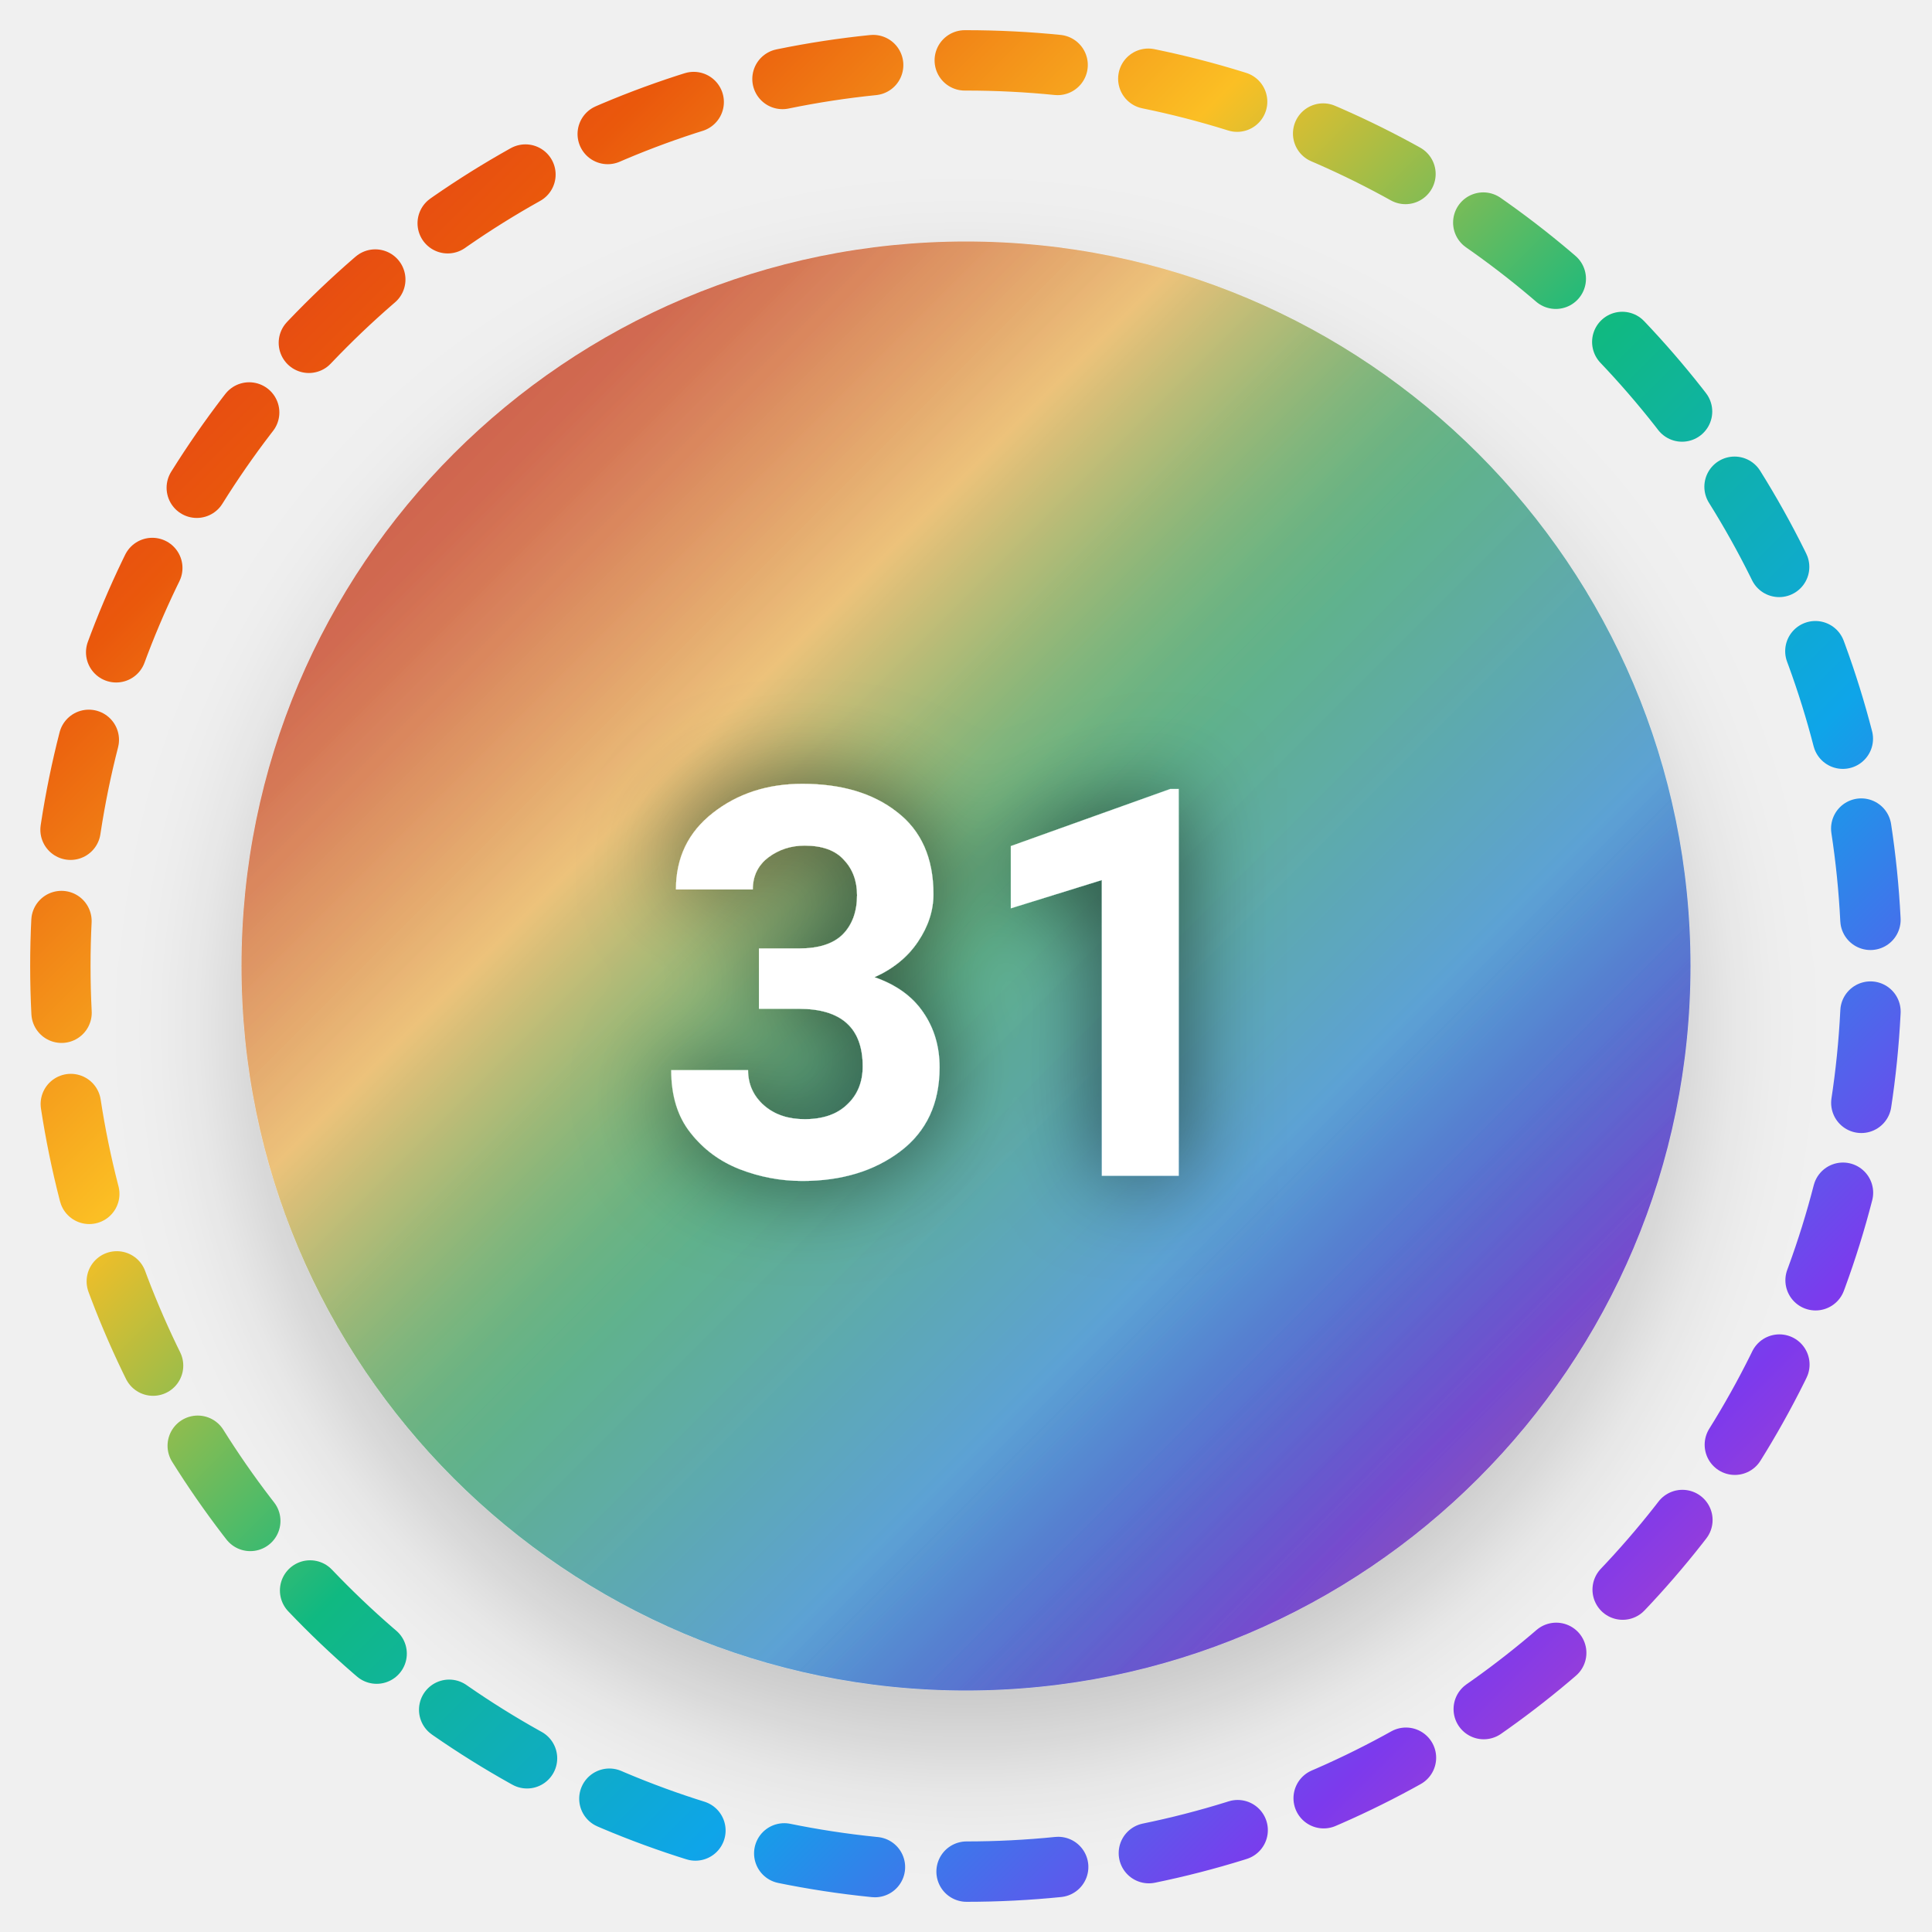
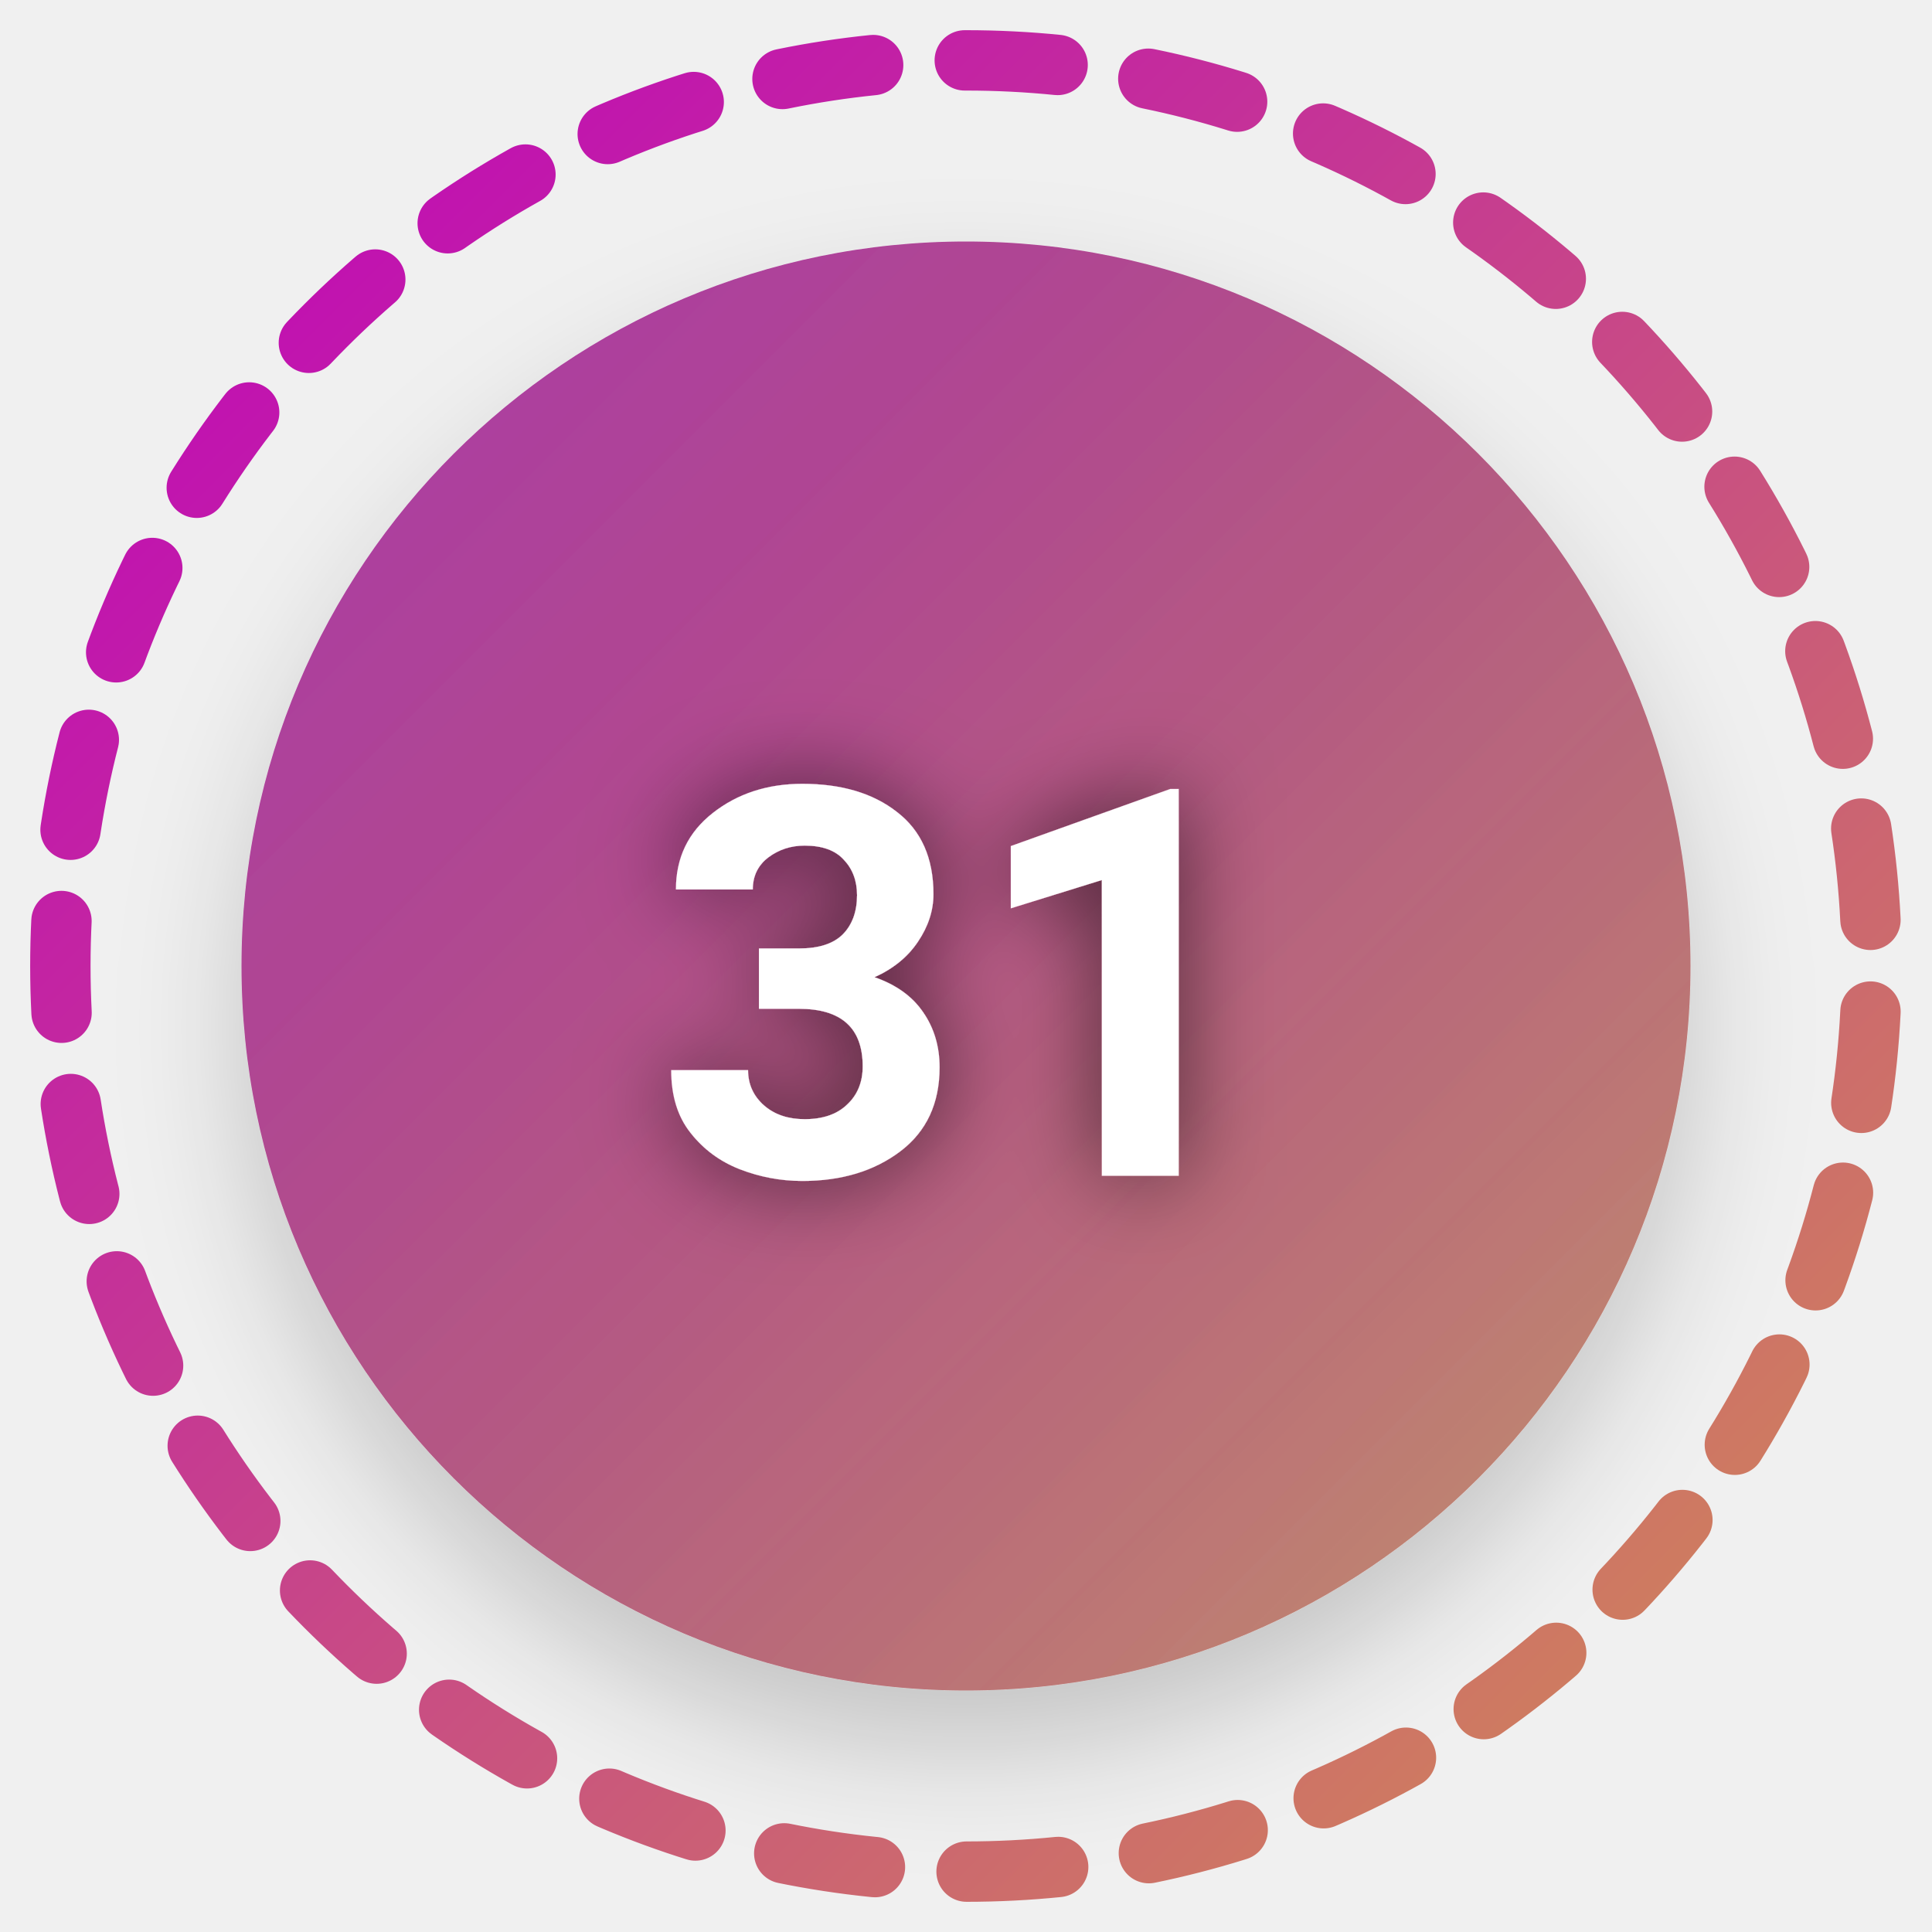
<svg xmlns="http://www.w3.org/2000/svg" width="64" height="64" viewBox="0 0 64 64" role="img" aria-label="Level 31">
  <defs>
    <linearGradient id="ring" x1="0" y1="0" x2="1" y2="1">
      <stop offset="0%" stop-color="#B87333" />
      <stop offset="100%" stop-color="#D18E52" />
    </linearGradient>
    <linearGradient id="inner" x1="0" y1="0" x2="1" y2="1">
-       <stop offset="0%" stop-color="#dc2626" />
-       <stop offset="17%" stop-color="#ea580c" />
-       <stop offset="33%" stop-color="#fbbf24" />
-       <stop offset="50%" stop-color="#10b981" />
-       <stop offset="67%" stop-color="#0ea5e9" />
-       <stop offset="83%" stop-color="#7c3aed" />
-       <stop offset="100%" stop-color="#ec4899" />
+       <stop offset="0%" stop-color="#be00be" />
+       <stop offset="100%" stop-color="#D18E52" />
    </linearGradient>
    <filter id="shadow" x="-20%" y="-20%" width="140%" height="140%">
      <feDropShadow dx="0" dy="2" stdDeviation="2" flood-color="#000" flood-opacity=".18" />
    </filter>
    <filter id="saturation" x="-20%" y="-20%" width="140%" height="140%">
-       <feColorMatrix type="saturate" values="0.68" />
+       <feColorMatrix type="saturate" values="0.7" />
    </filter>
    <filter id="text-shadow" x="-50%" y="-50%" width="200%" height="200%">
      <feDropShadow dx="0" dy="0" stdDeviation="1.5" flood-color="#000" flood-opacity="0.6" />
    </filter>
  </defs>
  <g filter="url(#shadow)">
    <circle cx="32" cy="32" r="24" fill="url(#inner)" filter="url(#saturation)" />
  </g>
  <text x="32" y="34" font-family="'Segoe UI', 'Roboto', 'Helvetica Neue', Arial, sans-serif" font-size="150%" font-weight="700" text-anchor="middle" dominant-baseline="middle" fill="#ffffff" filter="url(#text-shadow)">31
    </text>
  <path d="M 32 2 A 30 30 0 1 1 31.999 2" fill="none" stroke="url(#inner)" stroke-width="2" stroke-linecap="round" stroke-dasharray="3.04 3.04" />
</svg>
